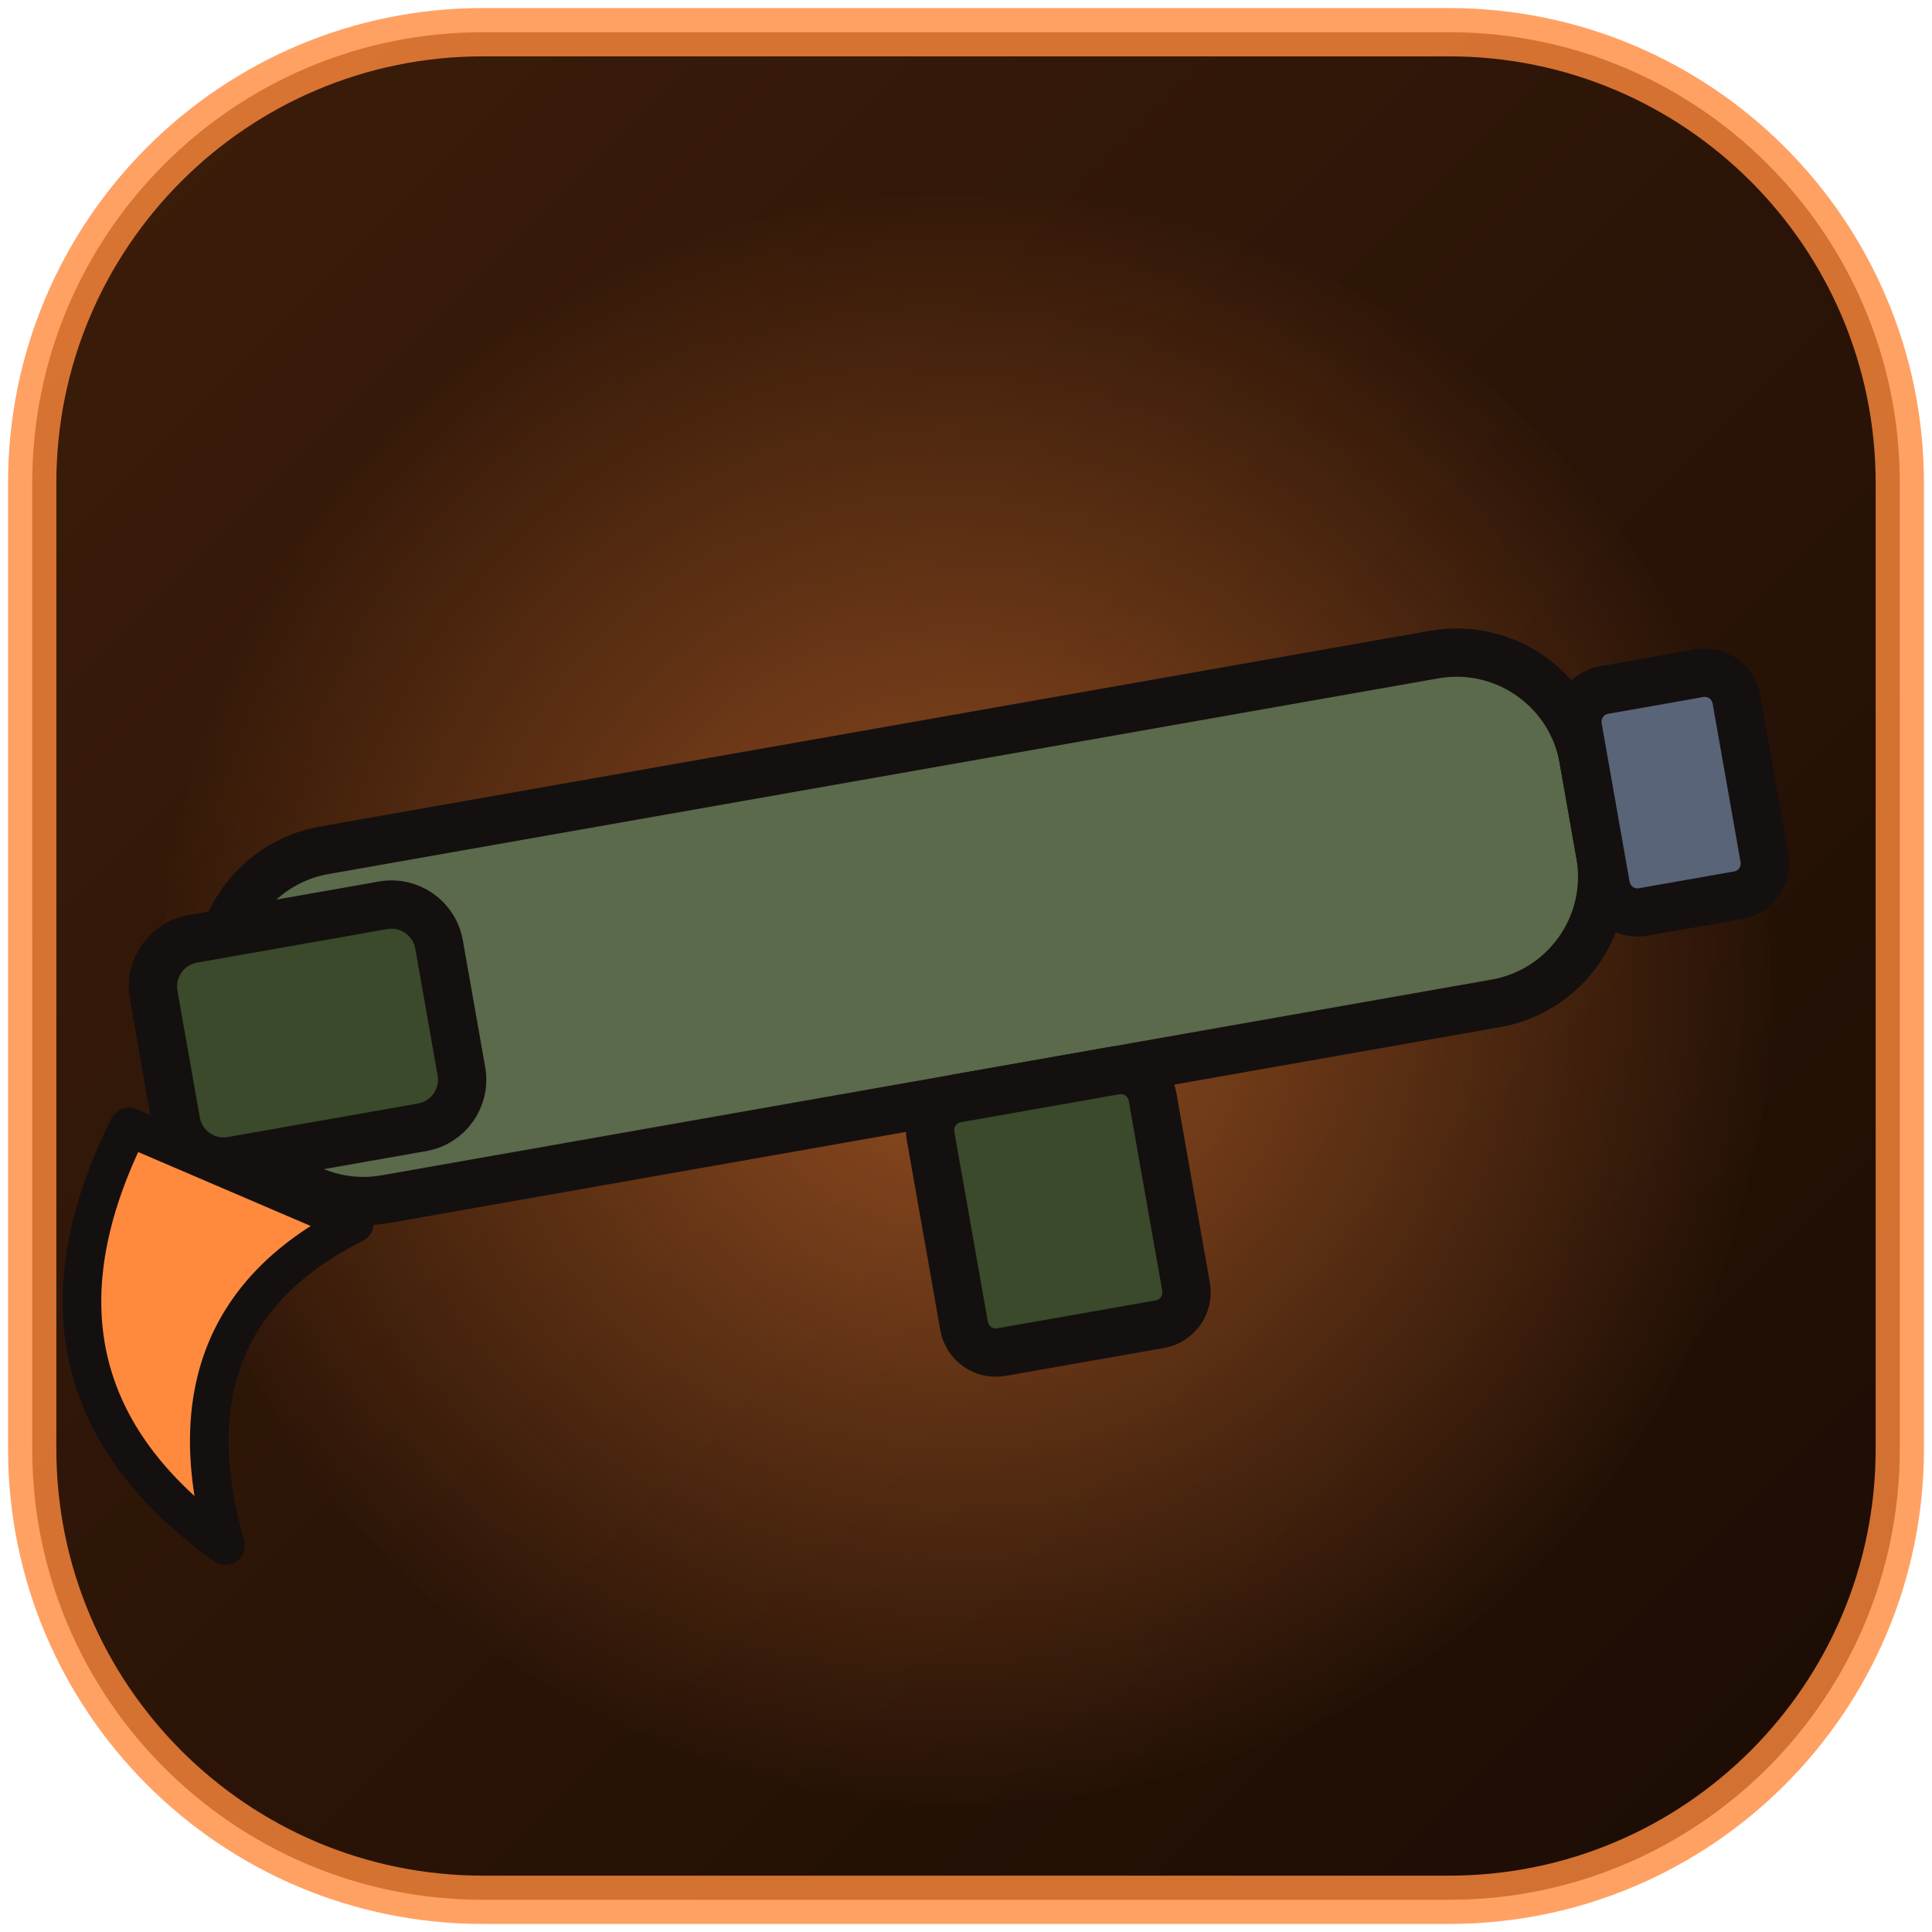
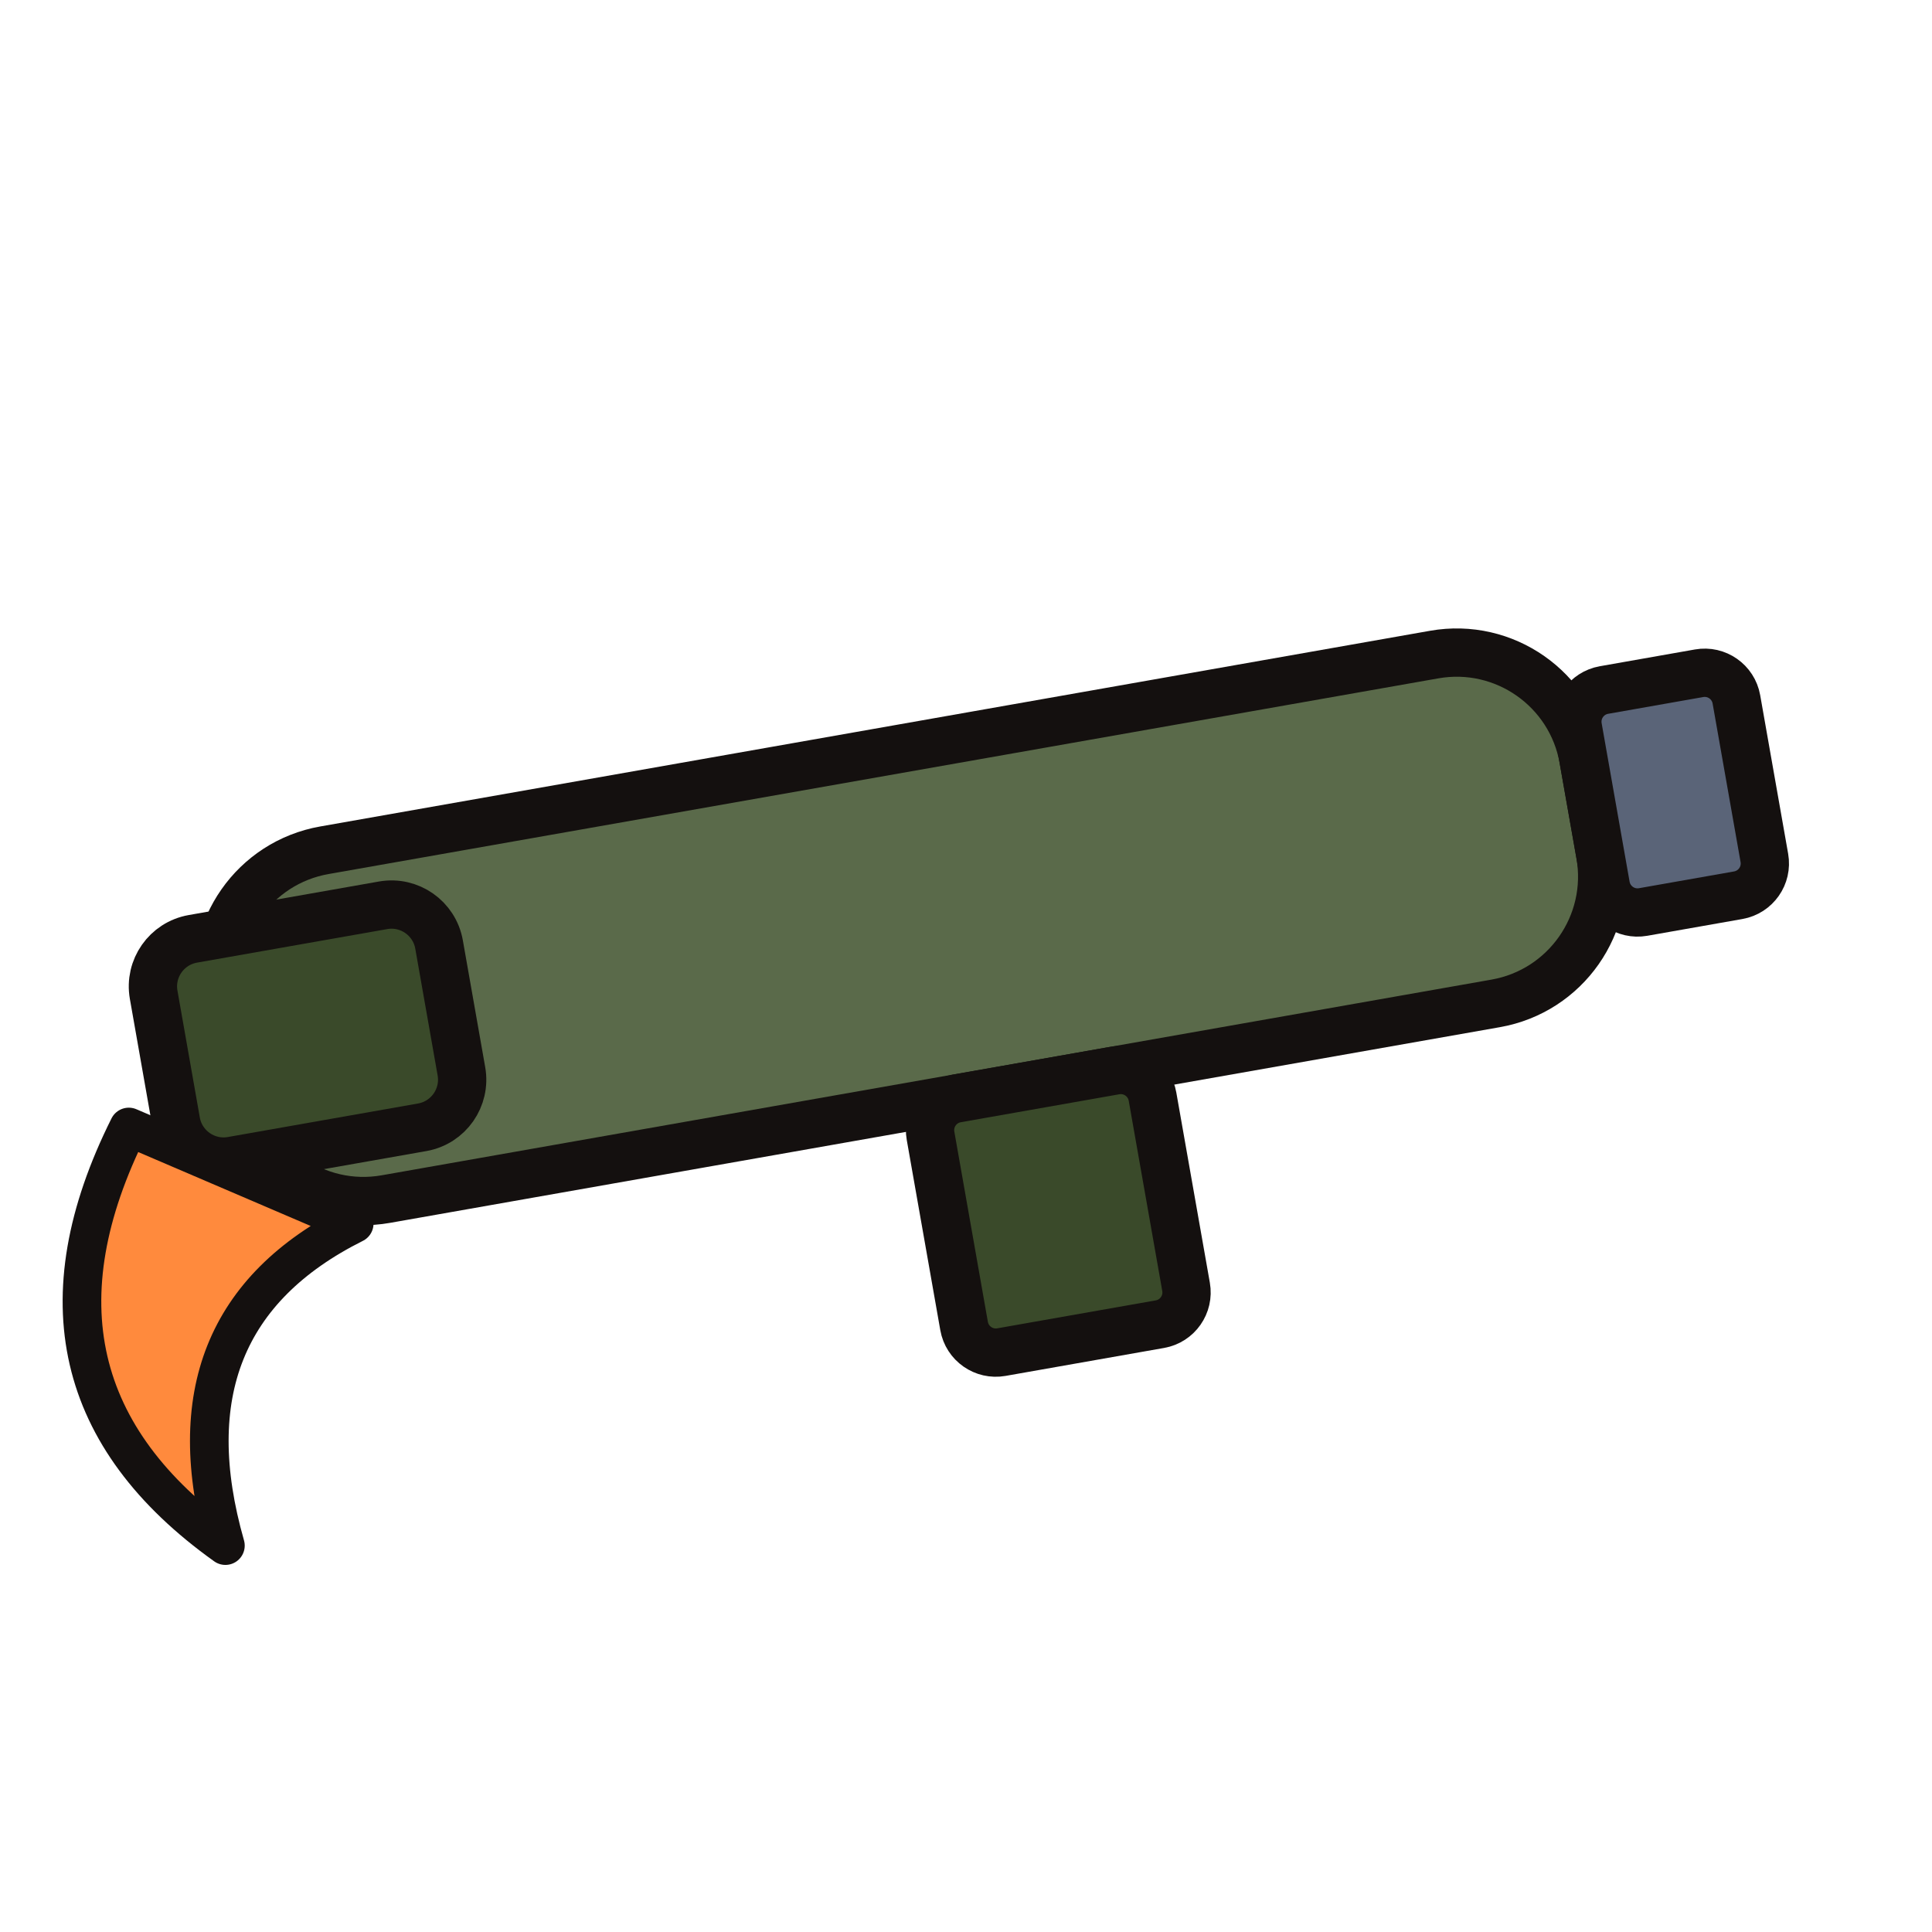
<svg xmlns="http://www.w3.org/2000/svg" viewBox="0 0 120 120">
  <defs>
    <linearGradient id="bbazooka" x1="0" y1="0" x2="1" y2="1">
      <stop offset="0" stop-color="#3d1d0a" />
      <stop offset="1" stop-color="#1a0c04" />
    </linearGradient>
    <radialGradient id="gbazooka" cx=".5" cy=".5" r=".5">
      <stop offset="0" stop-color="#ff8a3d" stop-opacity=".5" />
      <stop offset="1" stop-color="#ff8a3d" stop-opacity="0" />
    </radialGradient>
  </defs>
-   <rect x="2" y="2" width="116" height="116" rx="28" fill="url(#bbazooka)" stroke="#ff8a3d" stroke-opacity=".8" stroke-width="3" />
-   <circle cx="60" cy="62" r="50" fill="url(#gbazooka)" />
  <g transform="rotate(-10 60 60)">
    <rect x="14" y="46" width="86" height="22" rx="8" fill="#5a6a4a" stroke="#14100f" stroke-width="3" />
    <rect x="10" y="50" width="18" height="14" rx="3" fill="#3a4a2a" stroke="#14100f" stroke-width="3" />
    <rect x="100" y="50" width="10" height="14" rx="2" fill="#5a6478" stroke="#14100f" stroke-width="3" />
    <rect x="56" y="68" width="14" height="16" rx="2" fill="#3a4a2a" stroke="#14100f" stroke-width="3" />
  </g>
  <path d="M8 70 Q0 86 14 96 Q10 82 22 76Z" fill="#ff8a3d" stroke="#14100f" stroke-width="2.4" stroke-linejoin="round" stroke-linecap="round" />
</svg>
